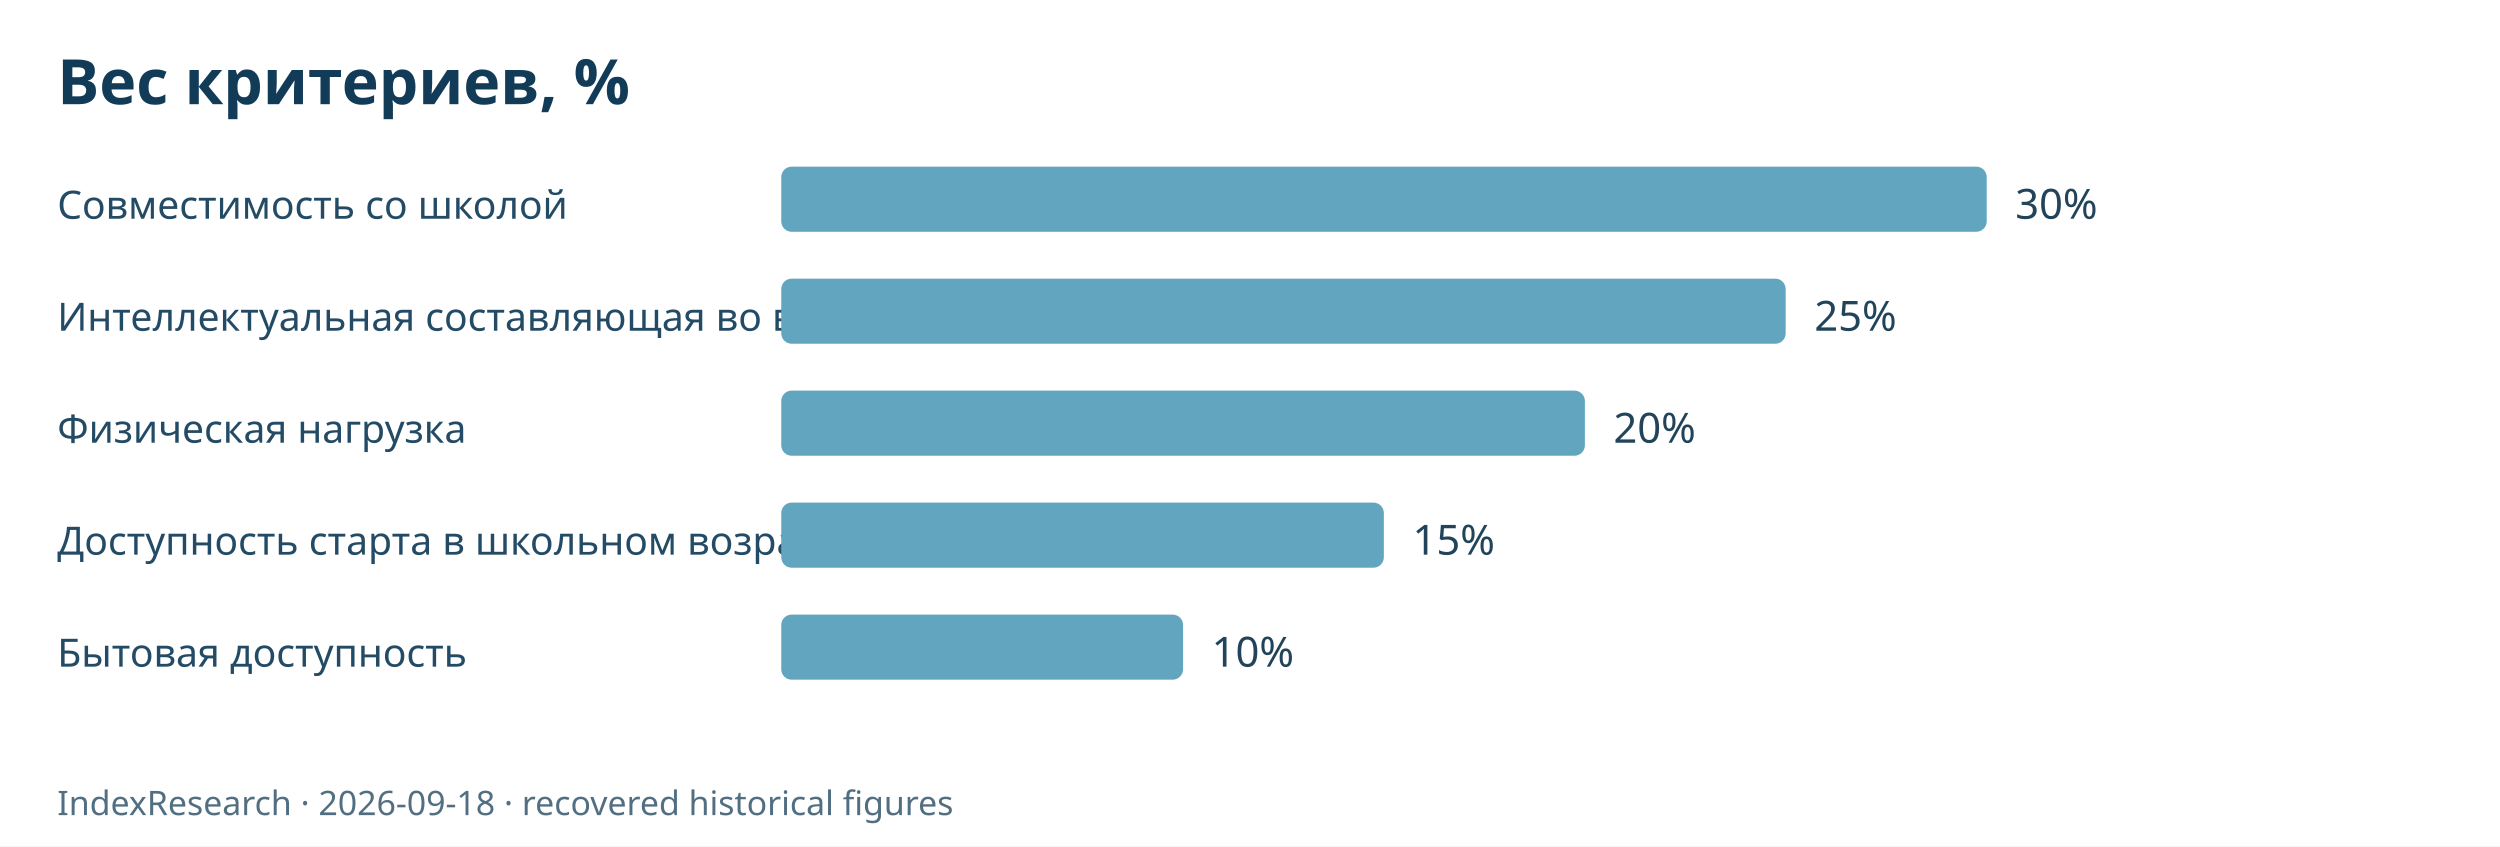
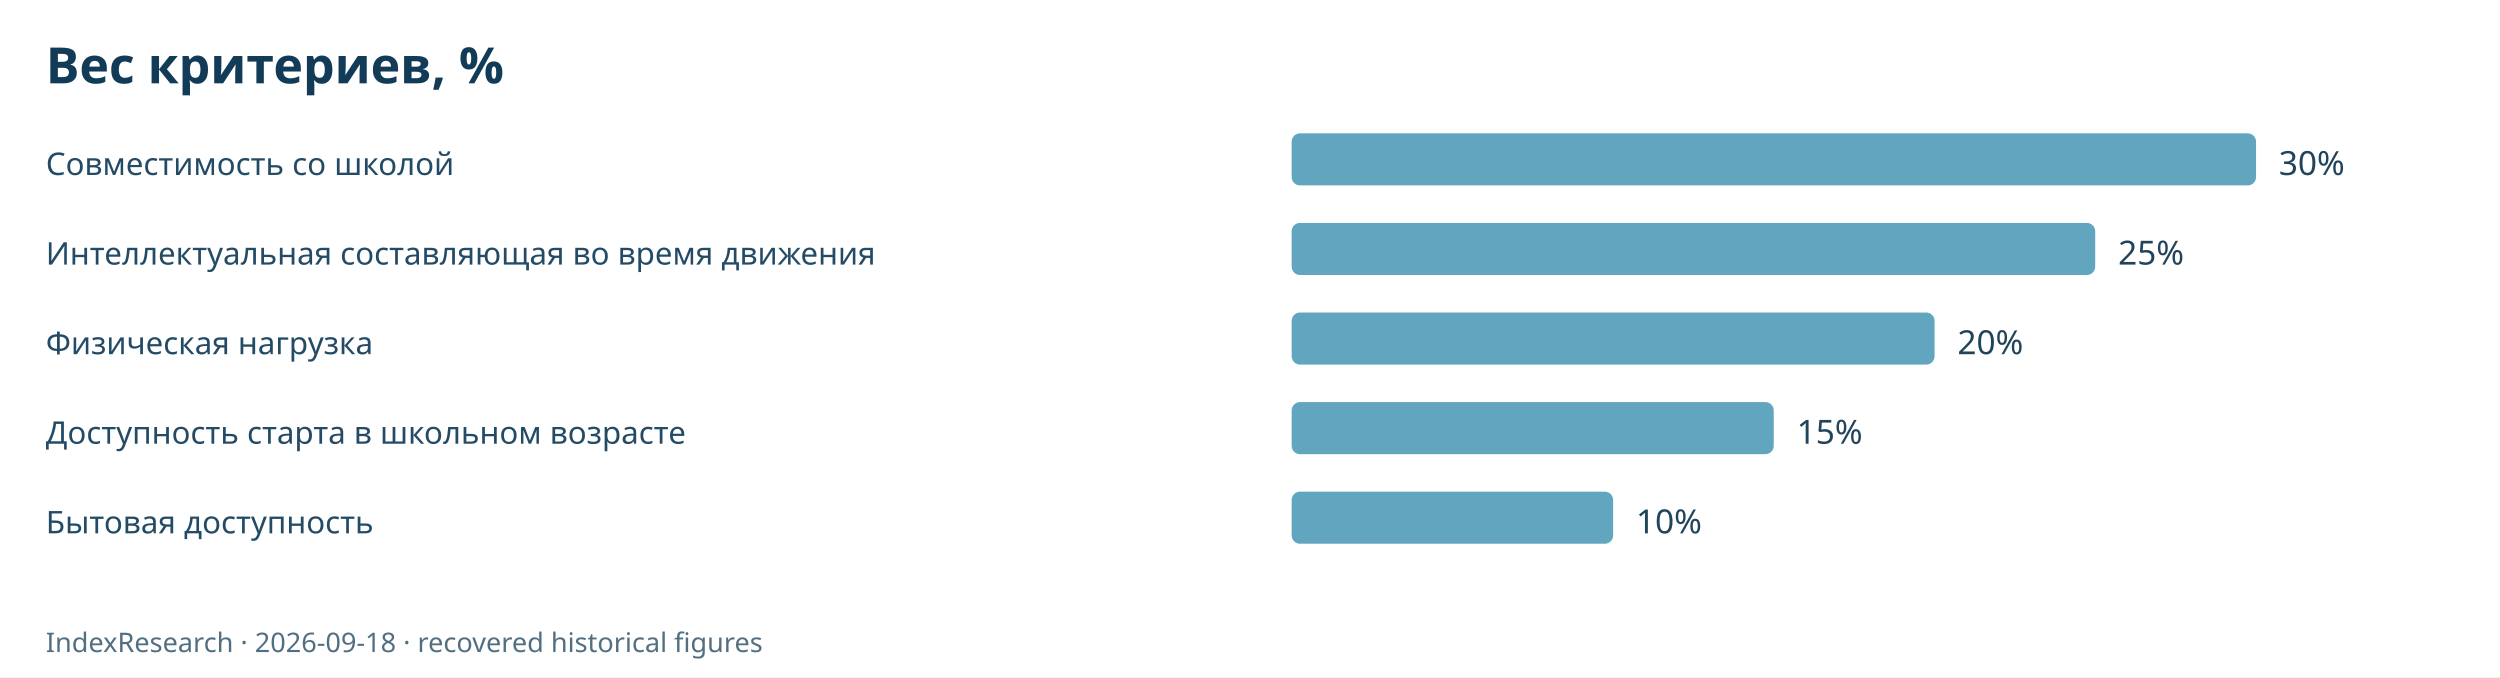
- <svg xmlns="http://www.w3.org/2000/svg" viewBox="0 0 960 325" role="img" aria-label="Вес критериев, %">
-   <rect width="960" height="325" fill="white" />
+ <svg xmlns="http://www.w3.org/2000/svg" viewBox="0 0 1200 325" role="img" aria-label="Вес критериев, %">
+   <rect width="1200" height="325" fill="white" />
  <text x="22" y="40" fill="#123b58" font-size="24" font-weight="700" font-family="sans-serif">Вес критериев, %</text>
  <text x="22" y="84" font-size="15" font-family="sans-serif" fill="#244b66">Совместимость со школой</text>
-   <rect x="300" y="64" width="462.9" height="25" rx="4" fill="#62a5bf" />
-   <text x="773.857" y="84" font-size="16" font-family="sans-serif" fill="#21445a">30%</text>
+   <rect x="620" y="64" width="462.9" height="25" rx="4" fill="#62a5bf" />
+   <text x="1093.857" y="84" font-size="16" font-family="sans-serif" fill="#21445a">30%</text>
  <text x="22" y="127" font-size="15" font-family="sans-serif" fill="#244b66">Интеллектуальная составляющая во время движения</text>
-   <rect x="300" y="107" width="385.7" height="25" rx="4" fill="#62a5bf" />
-   <text x="696.714" y="127" font-size="16" font-family="sans-serif" fill="#21445a">25%</text>
+   <rect x="620" y="107" width="385.7" height="25" rx="4" fill="#62a5bf" />
+   <text x="1016.714" y="127" font-size="16" font-family="sans-serif" fill="#21445a">25%</text>
  <text x="22" y="170" font-size="15" font-family="sans-serif" fill="#244b66">Физическая нагрузка</text>
-   <rect x="300" y="150" width="308.6" height="25" rx="4" fill="#62a5bf" />
-   <text x="619.571" y="170" font-size="16" font-family="sans-serif" fill="#21445a">20%</text>
+   <rect x="620" y="150" width="308.6" height="25" rx="4" fill="#62a5bf" />
+   <text x="939.571" y="170" font-size="16" font-family="sans-serif" fill="#21445a">20%</text>
  <text x="22" y="213" font-size="15" font-family="sans-serif" fill="#244b66">Доступность старта в школьном возрасте</text>
-   <rect x="300" y="193" width="231.4" height="25" rx="4" fill="#62a5bf" />
-   <text x="542.429" y="213" font-size="16" font-family="sans-serif" fill="#21445a">15%</text>
+   <rect x="620" y="193" width="231.4" height="25" rx="4" fill="#62a5bf" />
+   <text x="862.429" y="213" font-size="16" font-family="sans-serif" fill="#21445a">15%</text>
  <text x="22" y="256" font-size="15" font-family="sans-serif" fill="#244b66">Бытовая доступность</text>
-   <rect x="300" y="236" width="154.3" height="25" rx="4" fill="#62a5bf" />
-   <text x="465.286" y="256" font-size="16" font-family="sans-serif" fill="#21445a">10%</text>
+   <rect x="620" y="236" width="154.3" height="25" rx="4" fill="#62a5bf" />
+   <text x="785.286" y="256" font-size="16" font-family="sans-serif" fill="#21445a">10%</text>
  <text x="22" y="313" font-family="sans-serif" font-size="13" fill="#526f82">IndexResearch · 2026-09-18 · recovered historical figures</text>
</svg>
